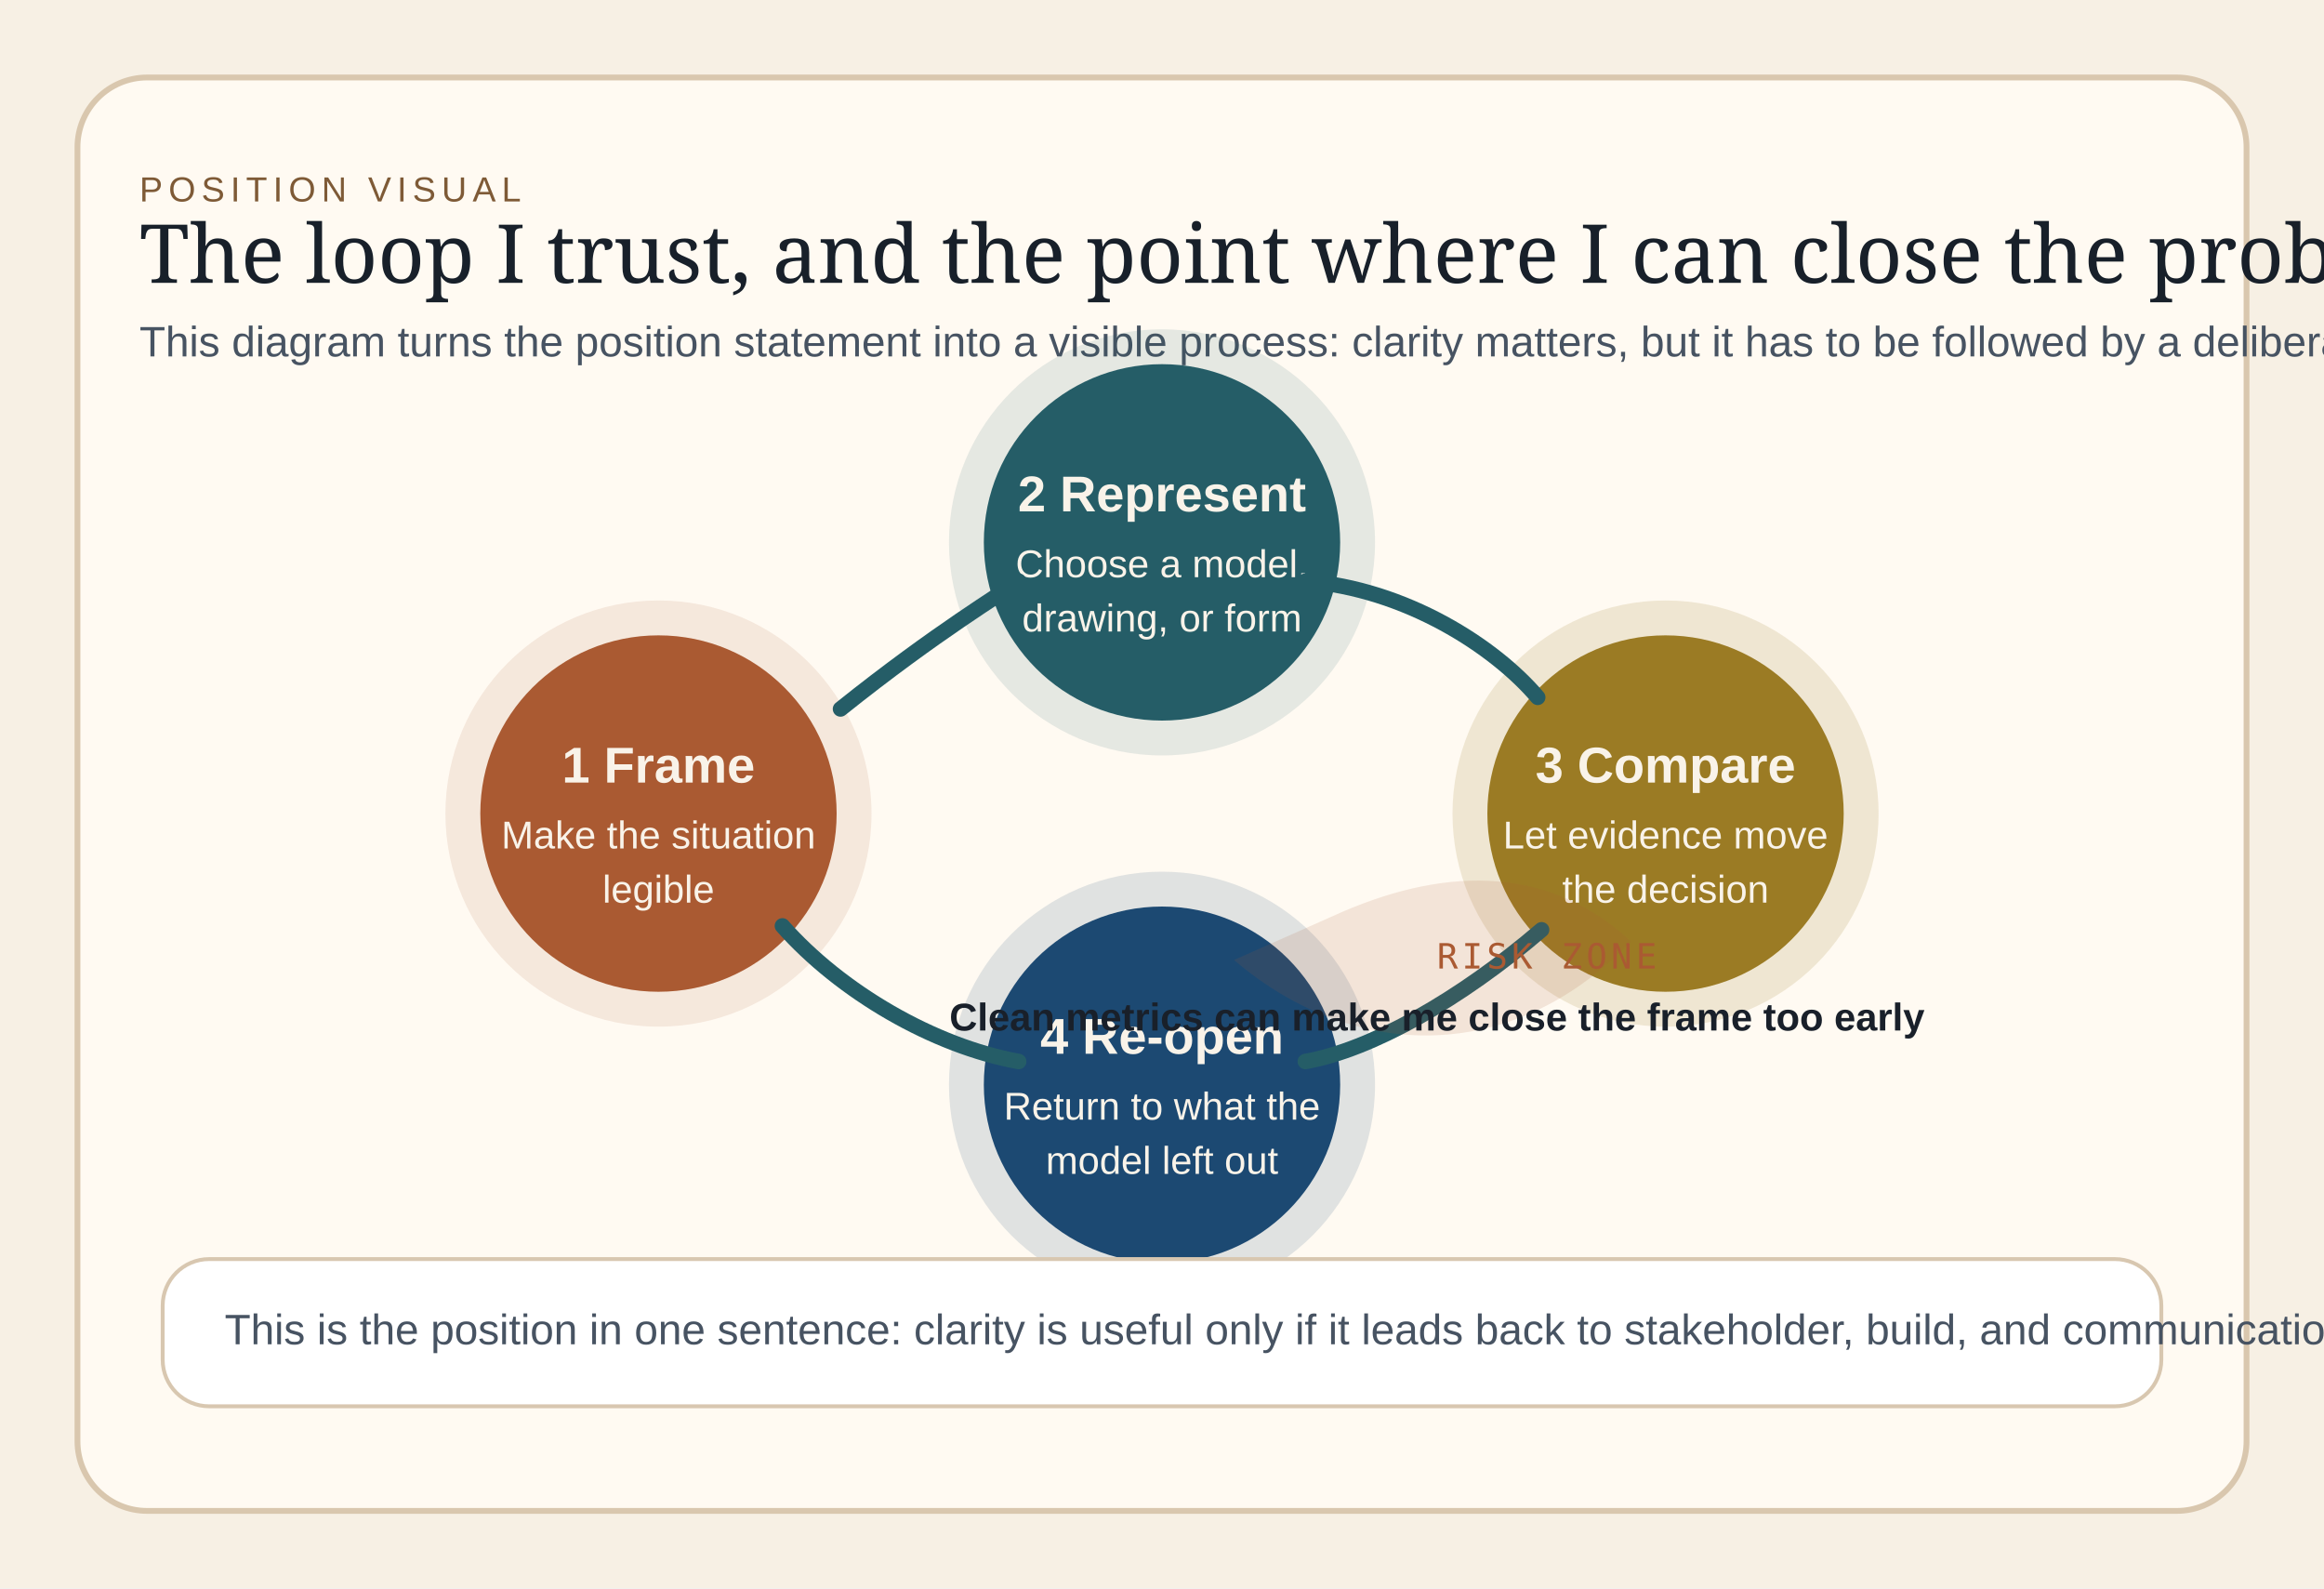
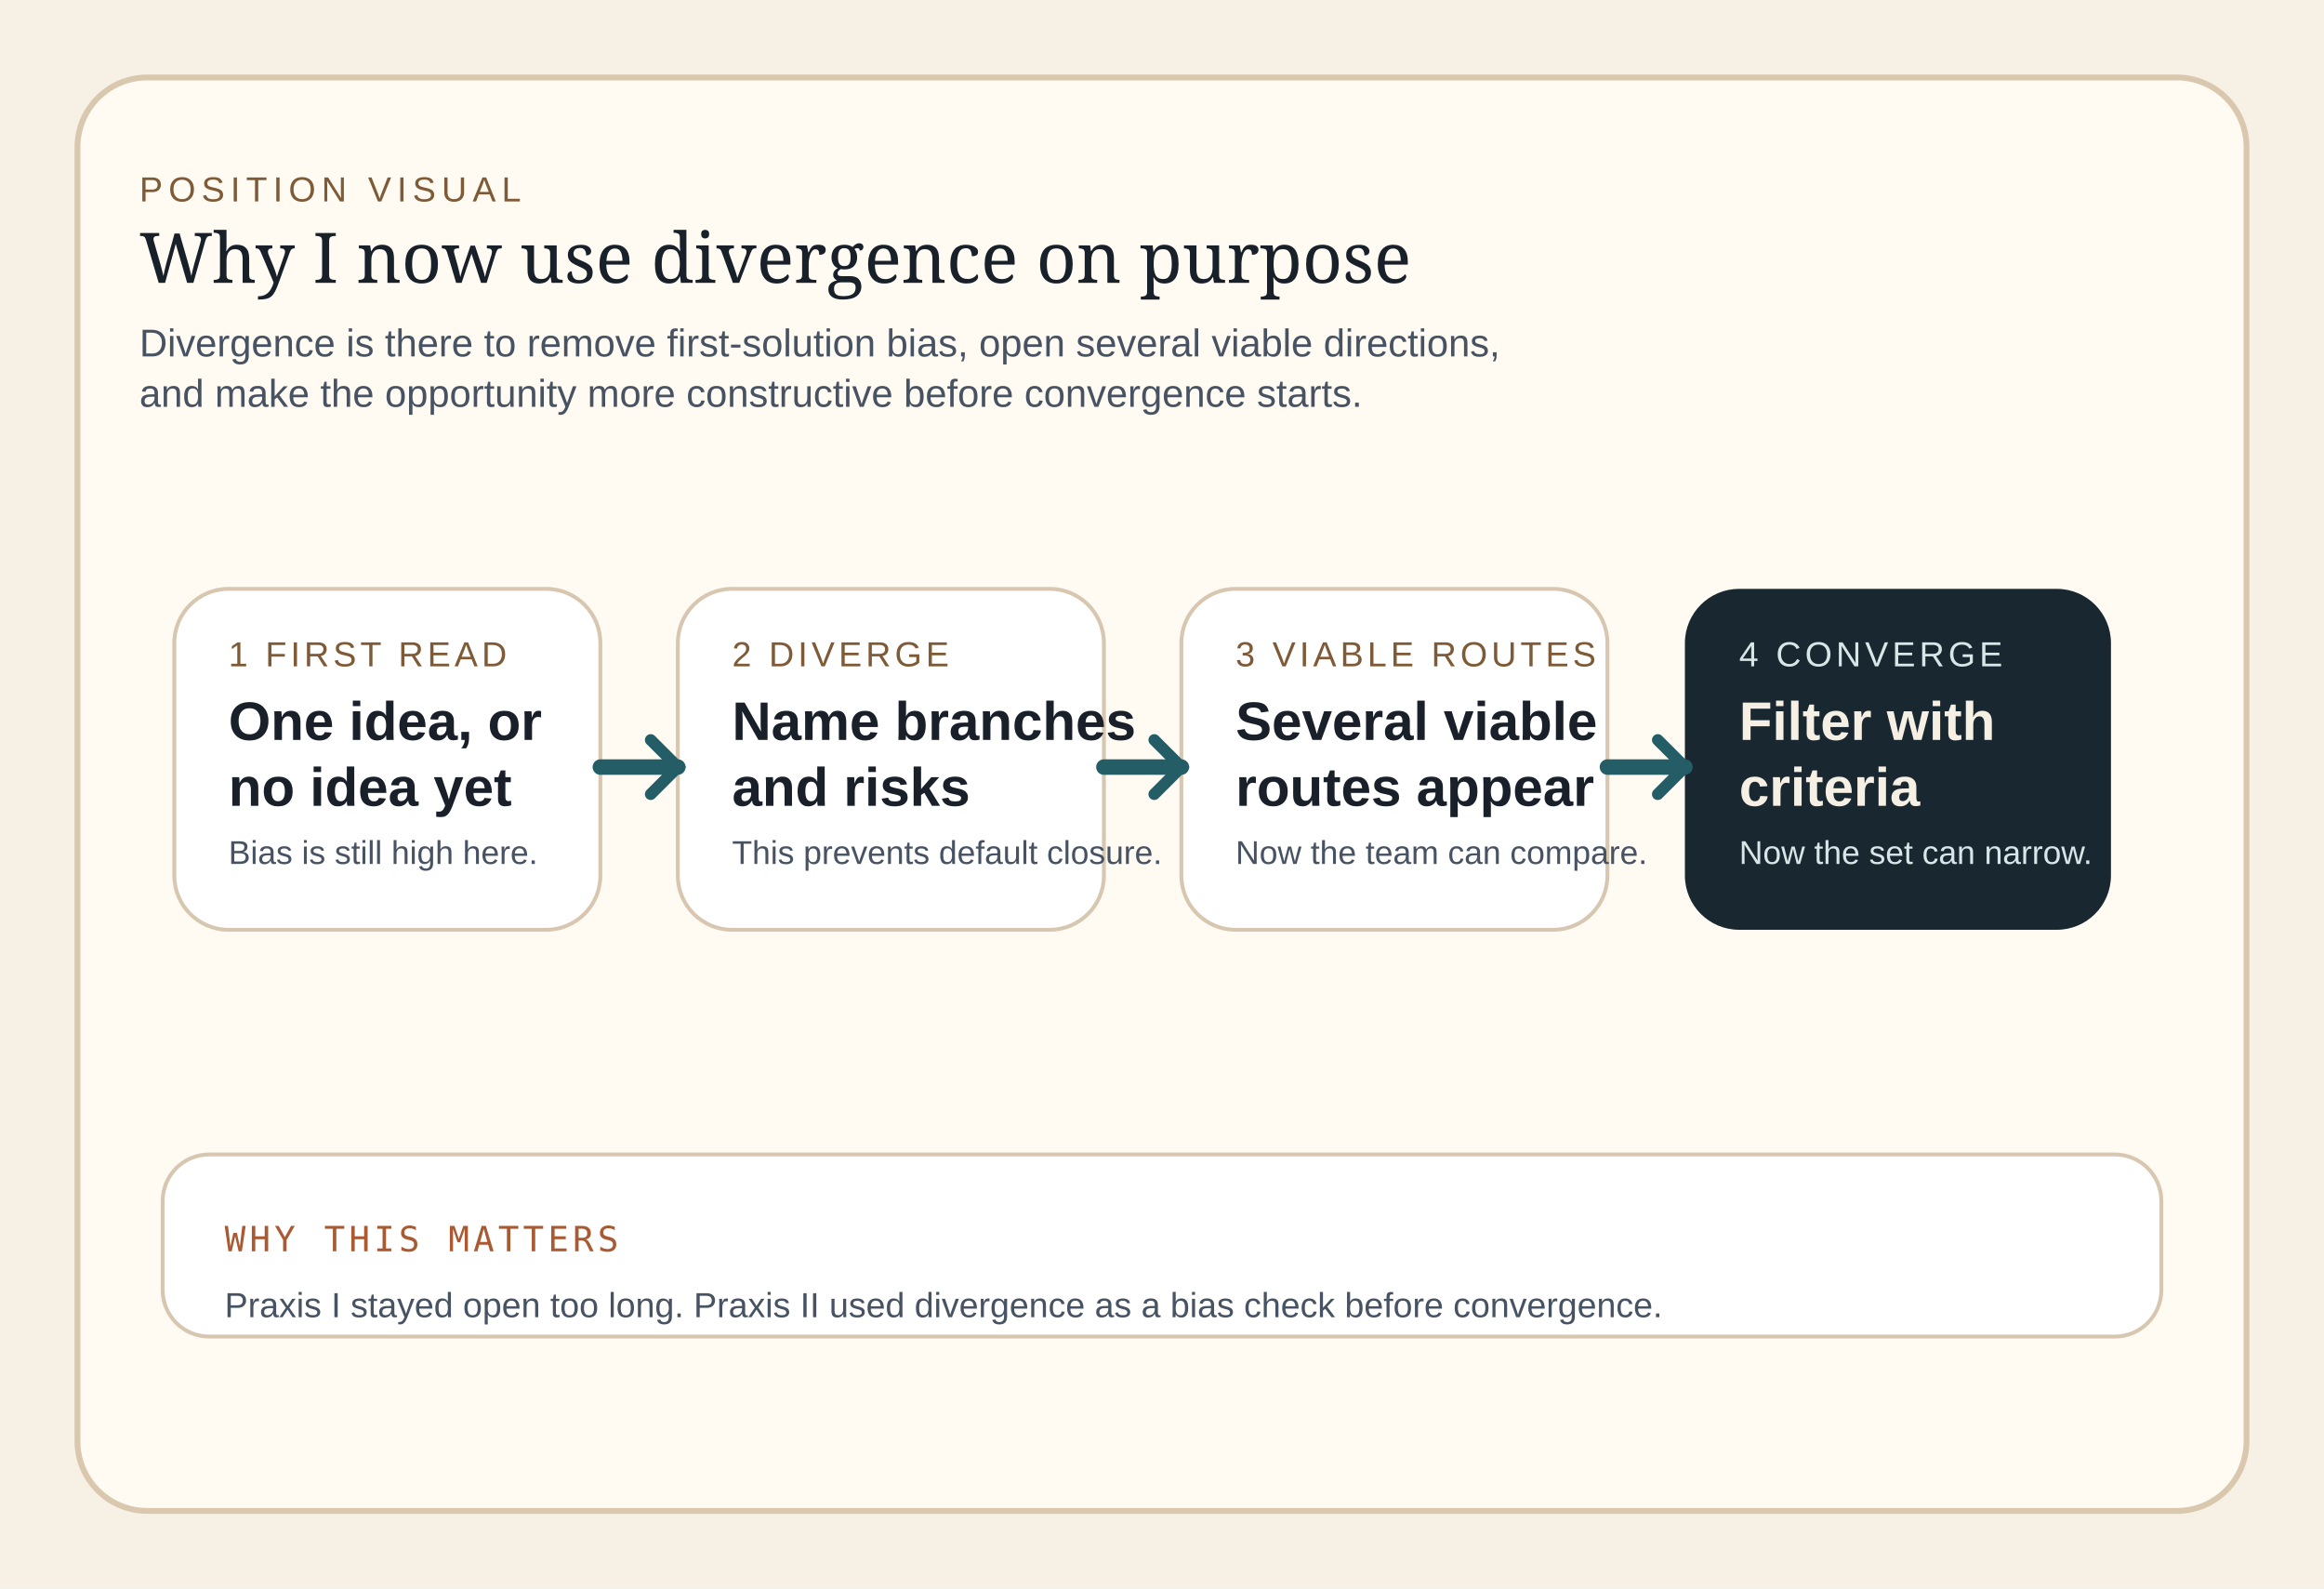
<svg xmlns="http://www.w3.org/2000/svg" viewBox="0 0 1200 820" role="img" aria-labelledby="title desc">
  <rect width="1200" height="820" fill="#f7f0e4" />
  <rect x="40" y="40" width="1120" height="740" rx="36" fill="#fffaf2" stroke="#d9c7ae" stroke-width="3" />
  <text x="72" y="104" font-family="'Public Sans', Arial, sans-serif" font-size="18" fill="#7e5a36" letter-spacing="3">POSITION VISUAL</text>
-   <text x="72" y="146" font-family="'Fraunces', Georgia, serif" font-size="42" fill="#18202a">The loop I trust, and the point where I can close the problem too quickly</text>
-   <text x="72" y="184" font-family="'Public Sans', Arial, sans-serif" font-size="22" fill="#475362">This diagram turns the position statement into a visible process: clarity matters, but it has to be followed by a deliberate return to what the model excluded.</text>
-   <g font-family="'Public Sans', Arial, sans-serif" text-anchor="middle">
-     <circle cx="340" cy="420" r="110" fill="#aa5a32" opacity="0.12" />
-     <circle cx="340" cy="420" r="92" fill="#aa5a32" />
-     <text x="340" y="404" font-size="26" font-weight="700" fill="#f9f3e9">1 Frame</text>
-     <text x="340" y="438" font-size="20" fill="#f9f3e9">Make the situation</text>
-     <text x="340" y="466" font-size="20" fill="#f9f3e9">legible</text>
-     <circle cx="600" cy="280" r="110" fill="#255d67" opacity="0.12" />
-     <circle cx="600" cy="280" r="92" fill="#255d67" />
-     <text x="600" y="264" font-size="26" font-weight="700" fill="#f9f3e9">2 Represent</text>
-     <text x="600" y="298" font-size="20" fill="#f9f3e9">Choose a model,</text>
-     <text x="600" y="326" font-size="20" fill="#f9f3e9">drawing, or form</text>
-     <circle cx="860" cy="420" r="110" fill="#9b7b24" opacity="0.16" />
-     <circle cx="860" cy="420" r="92" fill="#9b7b24" />
-     <text x="860" y="404" font-size="26" font-weight="700" fill="#f9f3e9">3 Compare</text>
-     <text x="860" y="438" font-size="20" fill="#f9f3e9">Let evidence move</text>
-     <text x="860" y="466" font-size="20" fill="#f9f3e9">the decision</text>
-     <circle cx="600" cy="560" r="110" fill="#1c4972" opacity="0.14" />
-     <circle cx="600" cy="560" r="92" fill="#1c4972" />
-     <text x="600" y="544" font-size="26" font-weight="700" fill="#f9f3e9">4 Re-open</text>
-     <text x="600" y="578" font-size="20" fill="#f9f3e9">Return to what the</text>
-     <text x="600" y="606" font-size="20" fill="#f9f3e9">model left out</text>
+   <text x="72" y="146" font-family="'Fraunces', Georgia, serif" font-size="36" fill="#18202a">Why I now use divergence on purpose</text>
+   <text x="72" y="184" font-family="'Public Sans', Arial, sans-serif" font-size="20" fill="#475362">Divergence is there to remove first-solution bias, open several viable directions,</text>
+   <text x="72" y="210" font-family="'Public Sans', Arial, sans-serif" font-size="20" fill="#475362">and make the opportunity more constructive before convergence starts.</text>
+   <g font-family="'Public Sans', Arial, sans-serif">
+     <rect x="90" y="304" width="220" height="176" rx="28" fill="#fff" stroke="#d8c7b0" stroke-width="2" />
+     <rect x="350" y="304" width="220" height="176" rx="28" fill="#fff" stroke="#d8c7b0" stroke-width="2" />
+     <rect x="610" y="304" width="220" height="176" rx="28" fill="#fff" stroke="#d8c7b0" stroke-width="2" />
+     <rect x="870" y="304" width="220" height="176" rx="28" fill="#13212a" opacity="0.97" />
+     <text x="118" y="344" font-size="18" fill="#7e5a36" letter-spacing="2">1 FIRST READ</text>
+     <text x="118" y="382" font-size="28" font-weight="700" fill="#19202a">One idea, or</text>
+     <text x="118" y="416" font-size="28" font-weight="700" fill="#19202a">no idea yet</text>
+     <text x="118" y="446" font-size="17" fill="#475362">Bias is still high here.</text>
+     <text x="378" y="344" font-size="18" fill="#7e5a36" letter-spacing="2">2 DIVERGE</text>
+     <text x="378" y="382" font-size="28" font-weight="700" fill="#19202a">Name branches</text>
+     <text x="378" y="416" font-size="28" font-weight="700" fill="#19202a">and risks</text>
+     <text x="378" y="446" font-size="17" fill="#475362">This prevents default closure.</text>
+     <text x="638" y="344" font-size="18" fill="#7e5a36" letter-spacing="2">3 VIABLE ROUTES</text>
+     <text x="638" y="382" font-size="28" font-weight="700" fill="#19202a">Several viable</text>
+     <text x="638" y="416" font-size="28" font-weight="700" fill="#19202a">routes appear</text>
+     <text x="638" y="446" font-size="17" fill="#475362">Now the team can compare.</text>
+     <text x="898" y="344" font-size="18" fill="#d8e6e8" letter-spacing="2">4 CONVERGE</text>
+     <text x="898" y="382" font-size="28" font-weight="700" fill="#f5efe4">Filter with</text>
+     <text x="898" y="416" font-size="28" font-weight="700" fill="#f5efe4">criteria</text>
+     <text x="898" y="446" font-size="17" fill="#d8e6e8">Now the set can narrow.</text>
  </g>
-   <g fill="none" stroke="#255d67" stroke-width="8" stroke-linecap="round">
-     <path d="M434 366 C484 326 518 306 526 300" />
-     <path d="M674 300 C726 304 772 334 794 360" />
-     <path d="M796 480 C754 516 708 542 674 548" />
-     <path d="M526 548 C482 540 434 512 404 478" />
+   <g stroke="#255d67" stroke-width="8" stroke-linecap="round" fill="none">
+     <path d="M310 396 H350" />
+     <path d="M570 396 H610" />
+     <path d="M830 396 H870" />
+   </g>
+   <g stroke="#255d67" stroke-width="6" stroke-linecap="round" fill="none">
+     <path d="M336 382 L350 396 L336 410" />
+     <path d="M596 382 L610 396 L596 410" />
+     <path d="M856 382 L870 396 L856 410" />
  </g>
  <g>
-     <path d="M694 472 C750 448 800 450 840 486 C780 548 700 546 640 496 Z" fill="#aa5a32" opacity="0.14" stroke="#aa5a32" stroke-width="3" />
-     <text x="742" y="500" font-family="'IBM Plex Mono', monospace" font-size="18" fill="#aa5a32" letter-spacing="2">RISK ZONE</text>
-     <text x="742" y="532" font-family="'Public Sans', Arial, sans-serif" font-size="20" font-weight="700" fill="#19202a" text-anchor="middle">Clean metrics can make me close the frame too early</text>
-   </g>
-   <g>
-     <rect x="84" y="650" width="1032" height="76" rx="24" fill="#fff" stroke="#d8c7b0" stroke-width="2" />
-     <text x="116" y="694" font-family="'Public Sans', Arial, sans-serif" font-size="22" fill="#475362">This is the position in one sentence: clarity is useful only if it leads back to stakeholder, build, and communication reality before the result hardens.</text>
+     <rect x="84" y="596" width="1032" height="94" rx="24" fill="#fff" stroke="#d8c7b0" stroke-width="2" />
+     <text x="116" y="646" font-family="'IBM Plex Mono', monospace" font-size="18" fill="#aa5a32" letter-spacing="2">WHY THIS MATTERS</text>
+     <text x="116" y="680" font-family="'Public Sans', Arial, sans-serif" font-size="18" fill="#475362">Praxis I stayed open too long. Praxis II used divergence as a bias check before convergence.</text>
  </g>
</svg>
